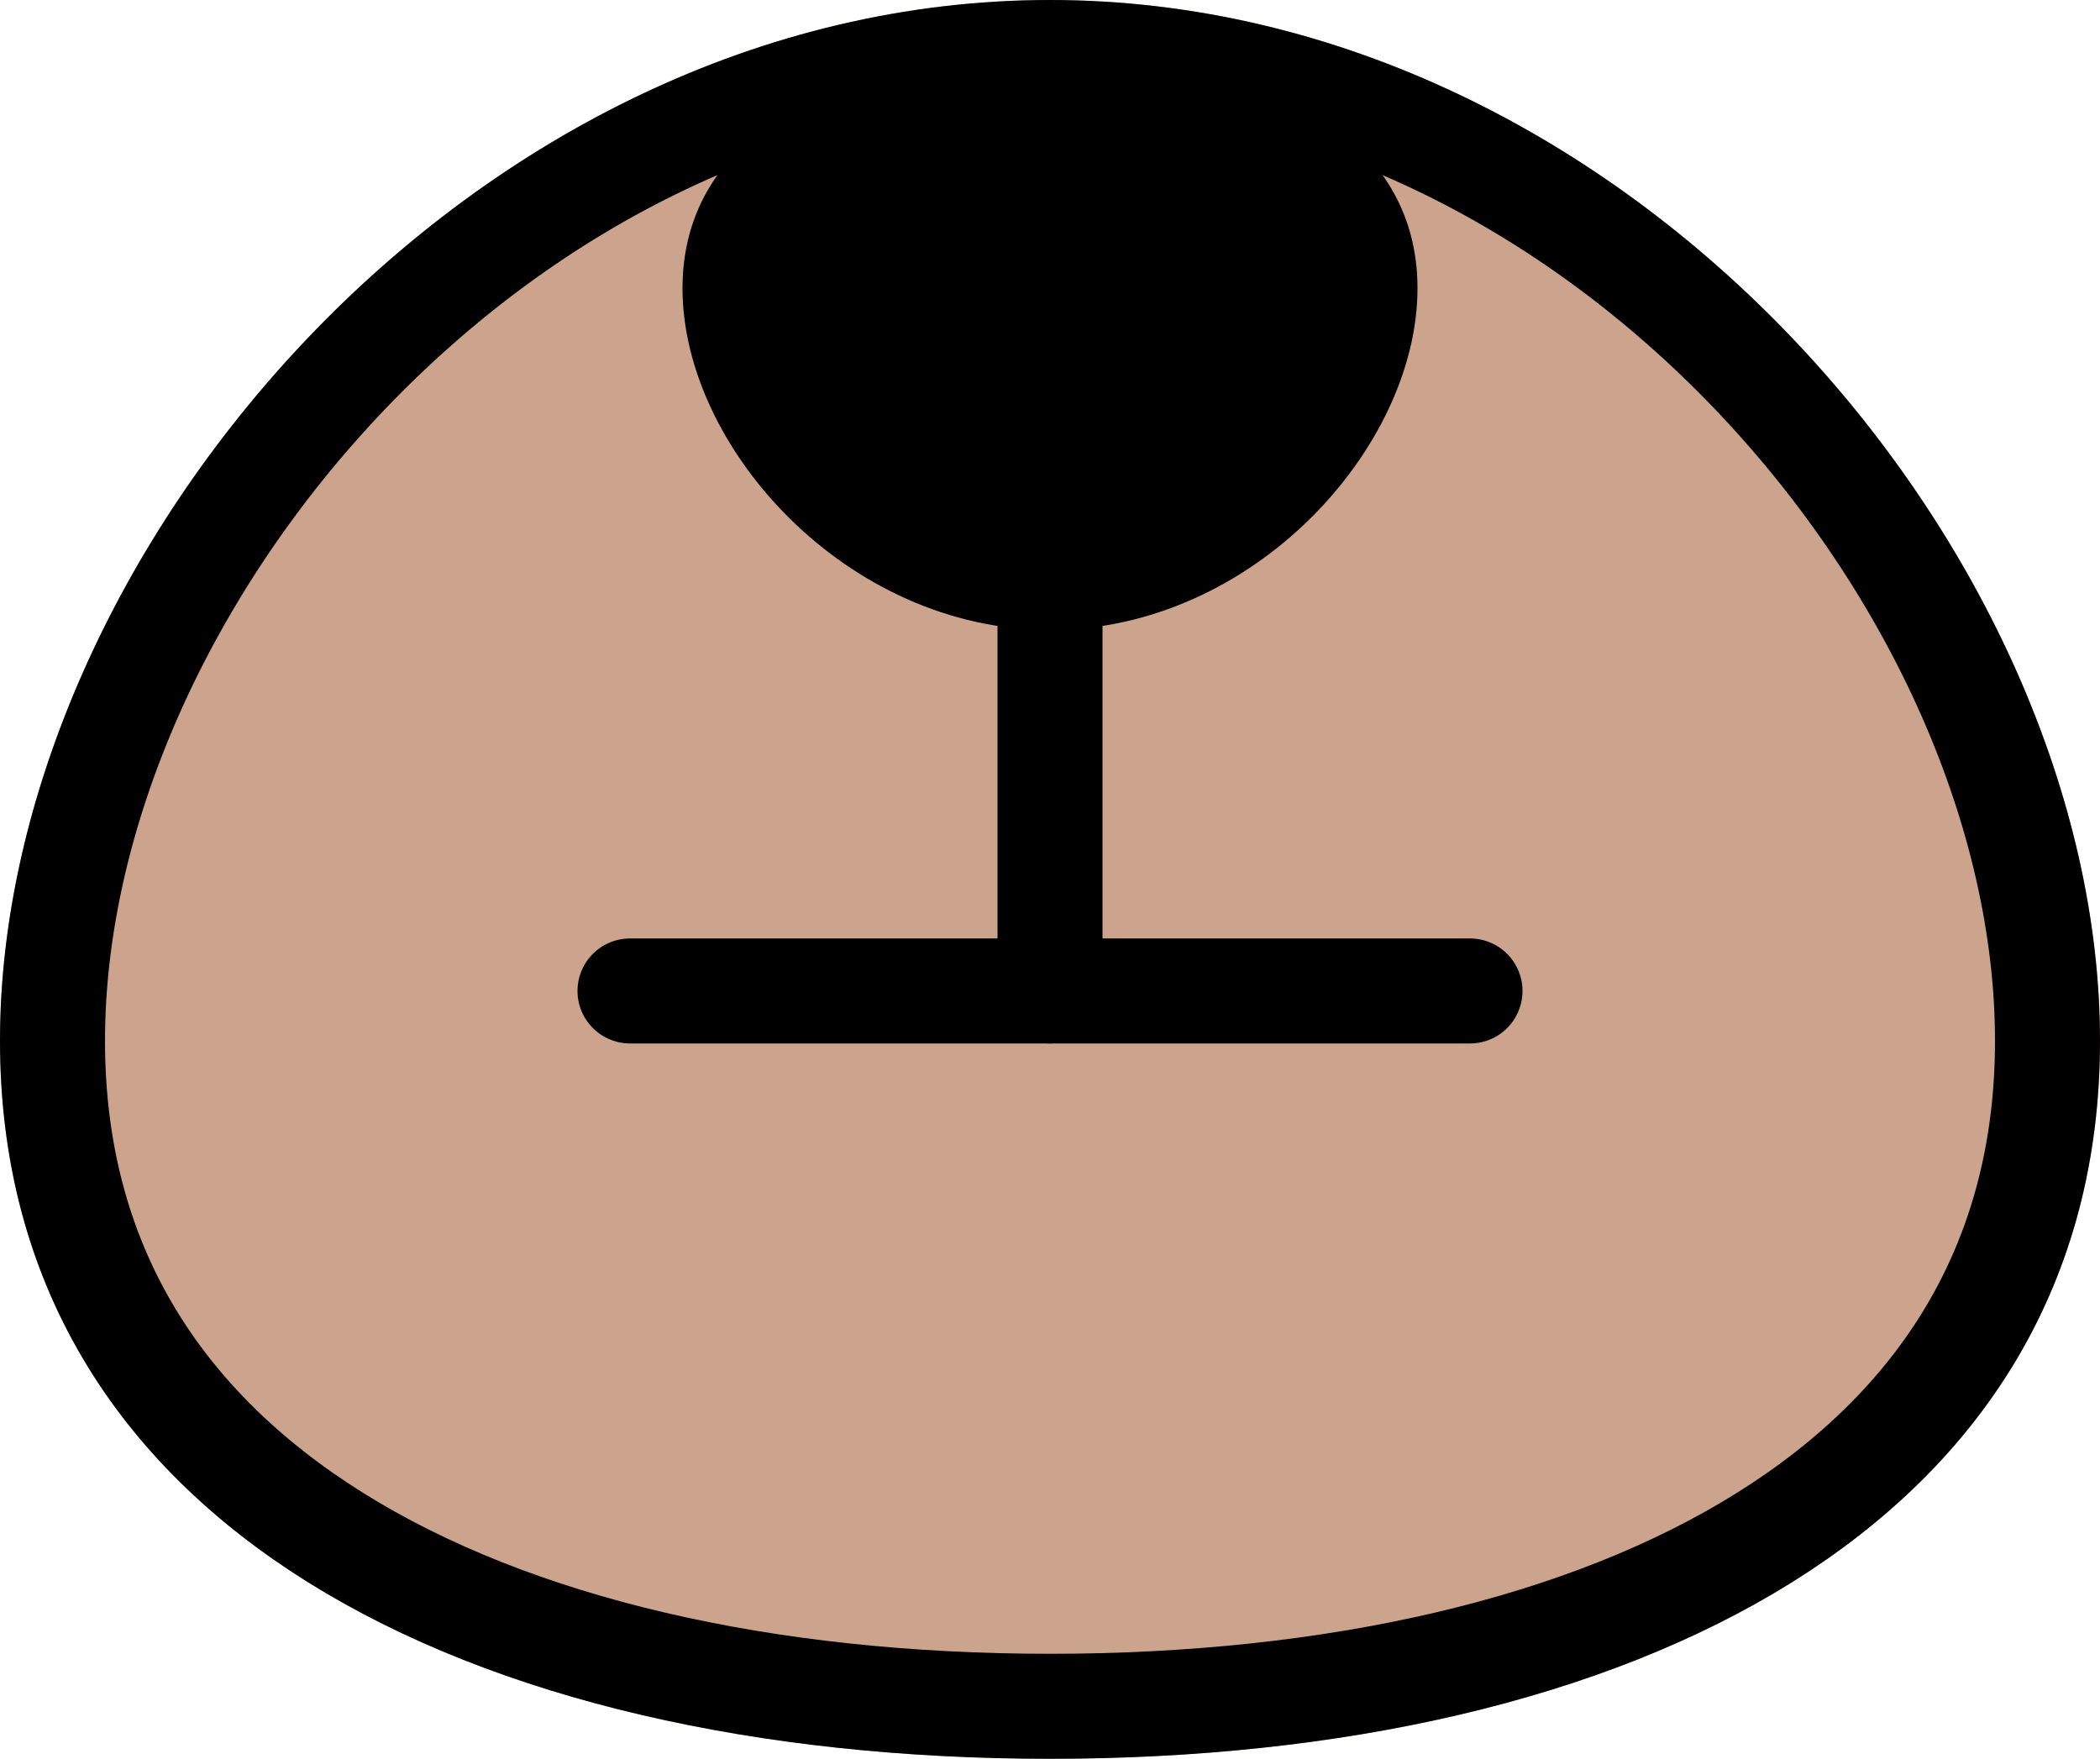
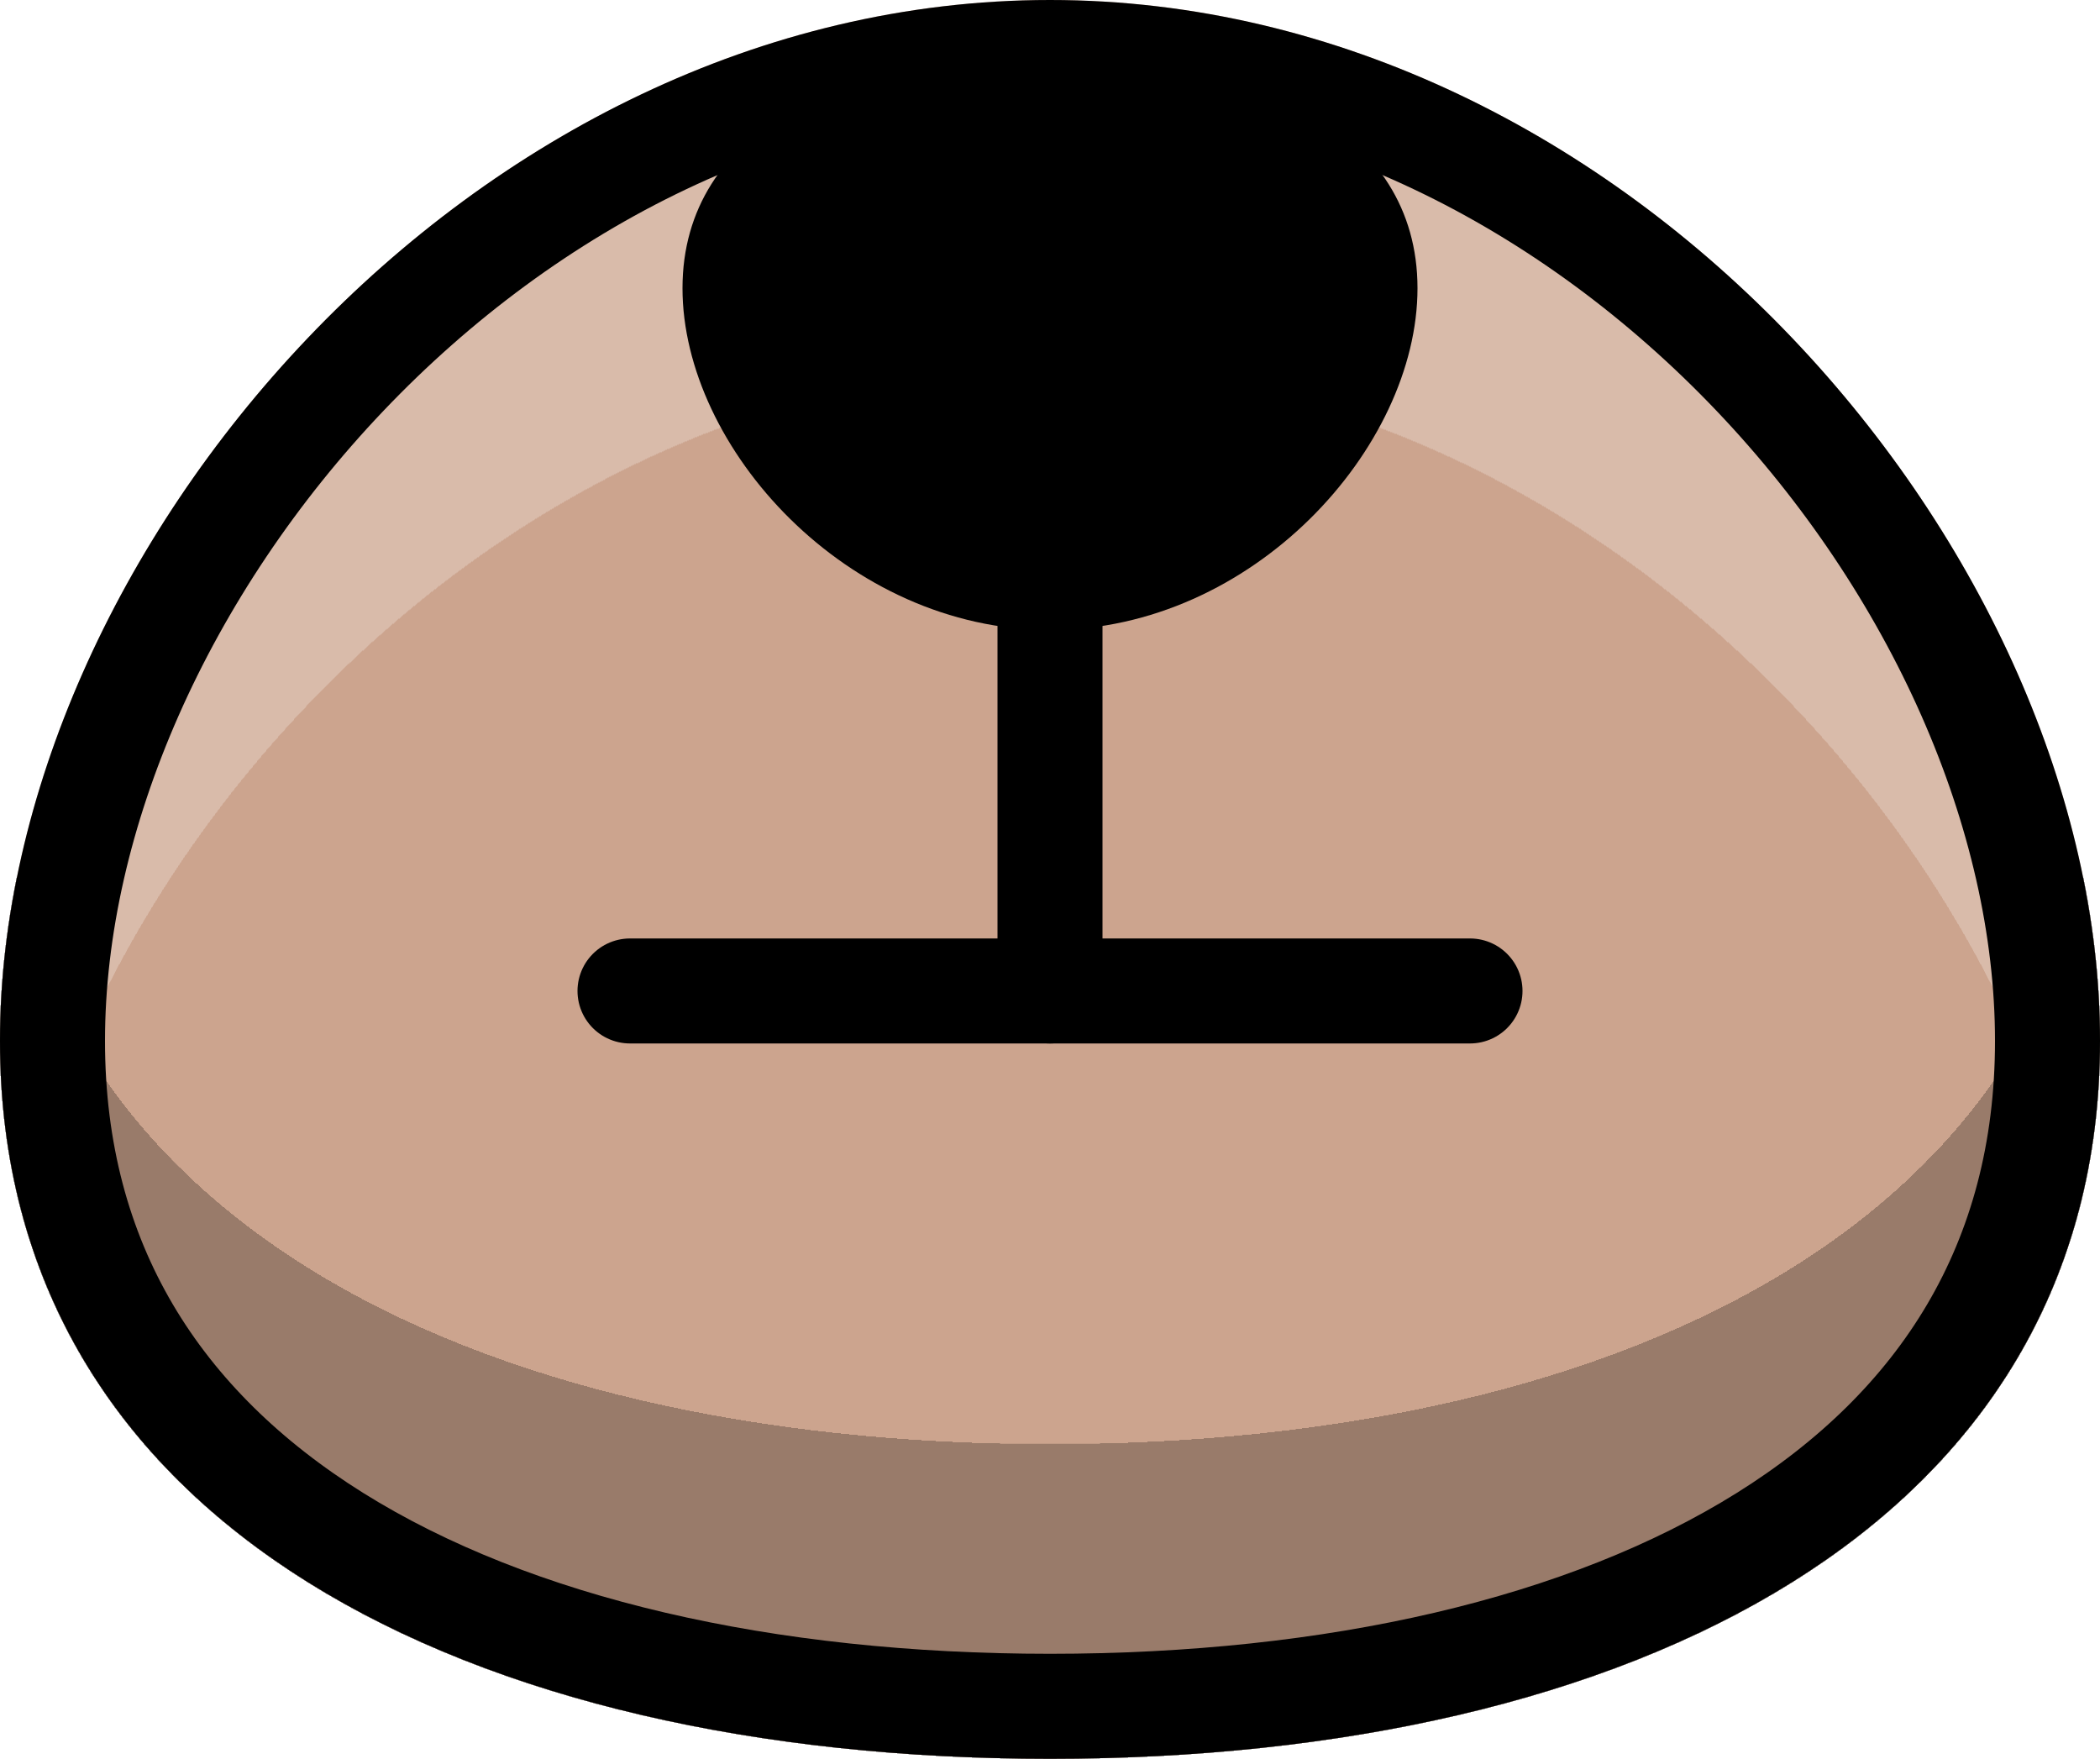
<svg xmlns="http://www.w3.org/2000/svg" width="320" height="268" viewBox="0 0 320 268" fill="none">
-   <path d="M320 158.603C320 232.609 248.366 268 160 268C71.634 268 0 232.609 0 158.603C0 84.597 71.634 0 160 0C248.366 0 320 84.597 320 158.603Z" fill="#CCA48E" data-colorable="muzzle" />
+   <g filter="url(#filter0_mouth-straight)">
+     <path d="M320 158.603C320 232.609 248.366 268 160 268C71.634 268 0 232.609 0 158.603C0 84.597 71.634 0 160 0C248.366 0 320 84.597 320 158.603Z" fill="#CCA48E" data-colorable="muzzle" />
+   </g>
  <path d="M160 8C201.568 8 239.579 27.915 267.344 57.066C295.173 86.285 312 124.042 312 158.604C312 192.528 295.797 217.456 268.896 234.271C241.641 251.307 203.282 260 160 260C116.718 260 78.359 251.307 51.103 234.271C24.203 217.456 8 192.528 8 158.604C8 124.042 24.827 86.285 52.656 57.066C80.421 27.915 118.432 8 160 8Z" stroke="black" stroke-width="16" />
  <path d="M160 23V151" stroke="black" stroke-width="16" stroke-linecap="round" />
  <path d="M224 151L96 151" stroke="black" stroke-width="16" stroke-linecap="round" />
  <path d="M104 43.921C104 19.621 129.072 8 160 8C190.928 8 216 19.621 216 43.921C216 68.222 190.928 96 160 96C129.072 96 104 68.222 104 43.921Z" fill="black" />
+   <defs>
+     <filter id="filter0_mouth-straight" x="0" y="0" width="320" height="268" filterUnits="userSpaceOnUse" color-interpolation-filters="sRGB">
+       <feFlood flood-opacity="0" result="BackgroundImageFix" />
+       <feBlend mode="normal" in="SourceGraphic" in2="BackgroundImageFix" result="shape" />
+       <feColorMatrix in="SourceAlpha" type="matrix" values="0 0 0 0 0 0 0 0 0 0 0 0 0 0 0 0 0 0 127 0" result="hardAlpha" />
+       <feOffset dy="56" />
+       <feComposite in2="hardAlpha" operator="arithmetic" k2="-1" k3="1" />
+       <feColorMatrix type="matrix" values="0 0 0 0 1 0 0 0 0 1 0 0 0 0 1 0 0 0 0.25 0" />
+       <feBlend mode="normal" in2="shape" result="effect1_innerShadow_208_1847" />
+       <feColorMatrix in="SourceAlpha" type="matrix" values="0 0 0 0 0 0 0 0 0 0 0 0 0 0 0 0 0 0 127 0" result="hardAlpha" />
+       <feOffset dy="-48" />
+       <feComposite in2="hardAlpha" operator="arithmetic" k2="-1" k3="1" />
+       <feColorMatrix type="matrix" values="0 0 0 0 0 0 0 0 0 0 0 0 0 0 0 0 0 0 0.25 0" />
+       <feBlend mode="normal" in2="effect1_innerShadow_208_1847" result="effect2_innerShadow_208_1847" />
+     </filter>
+   </defs>
</svg>
